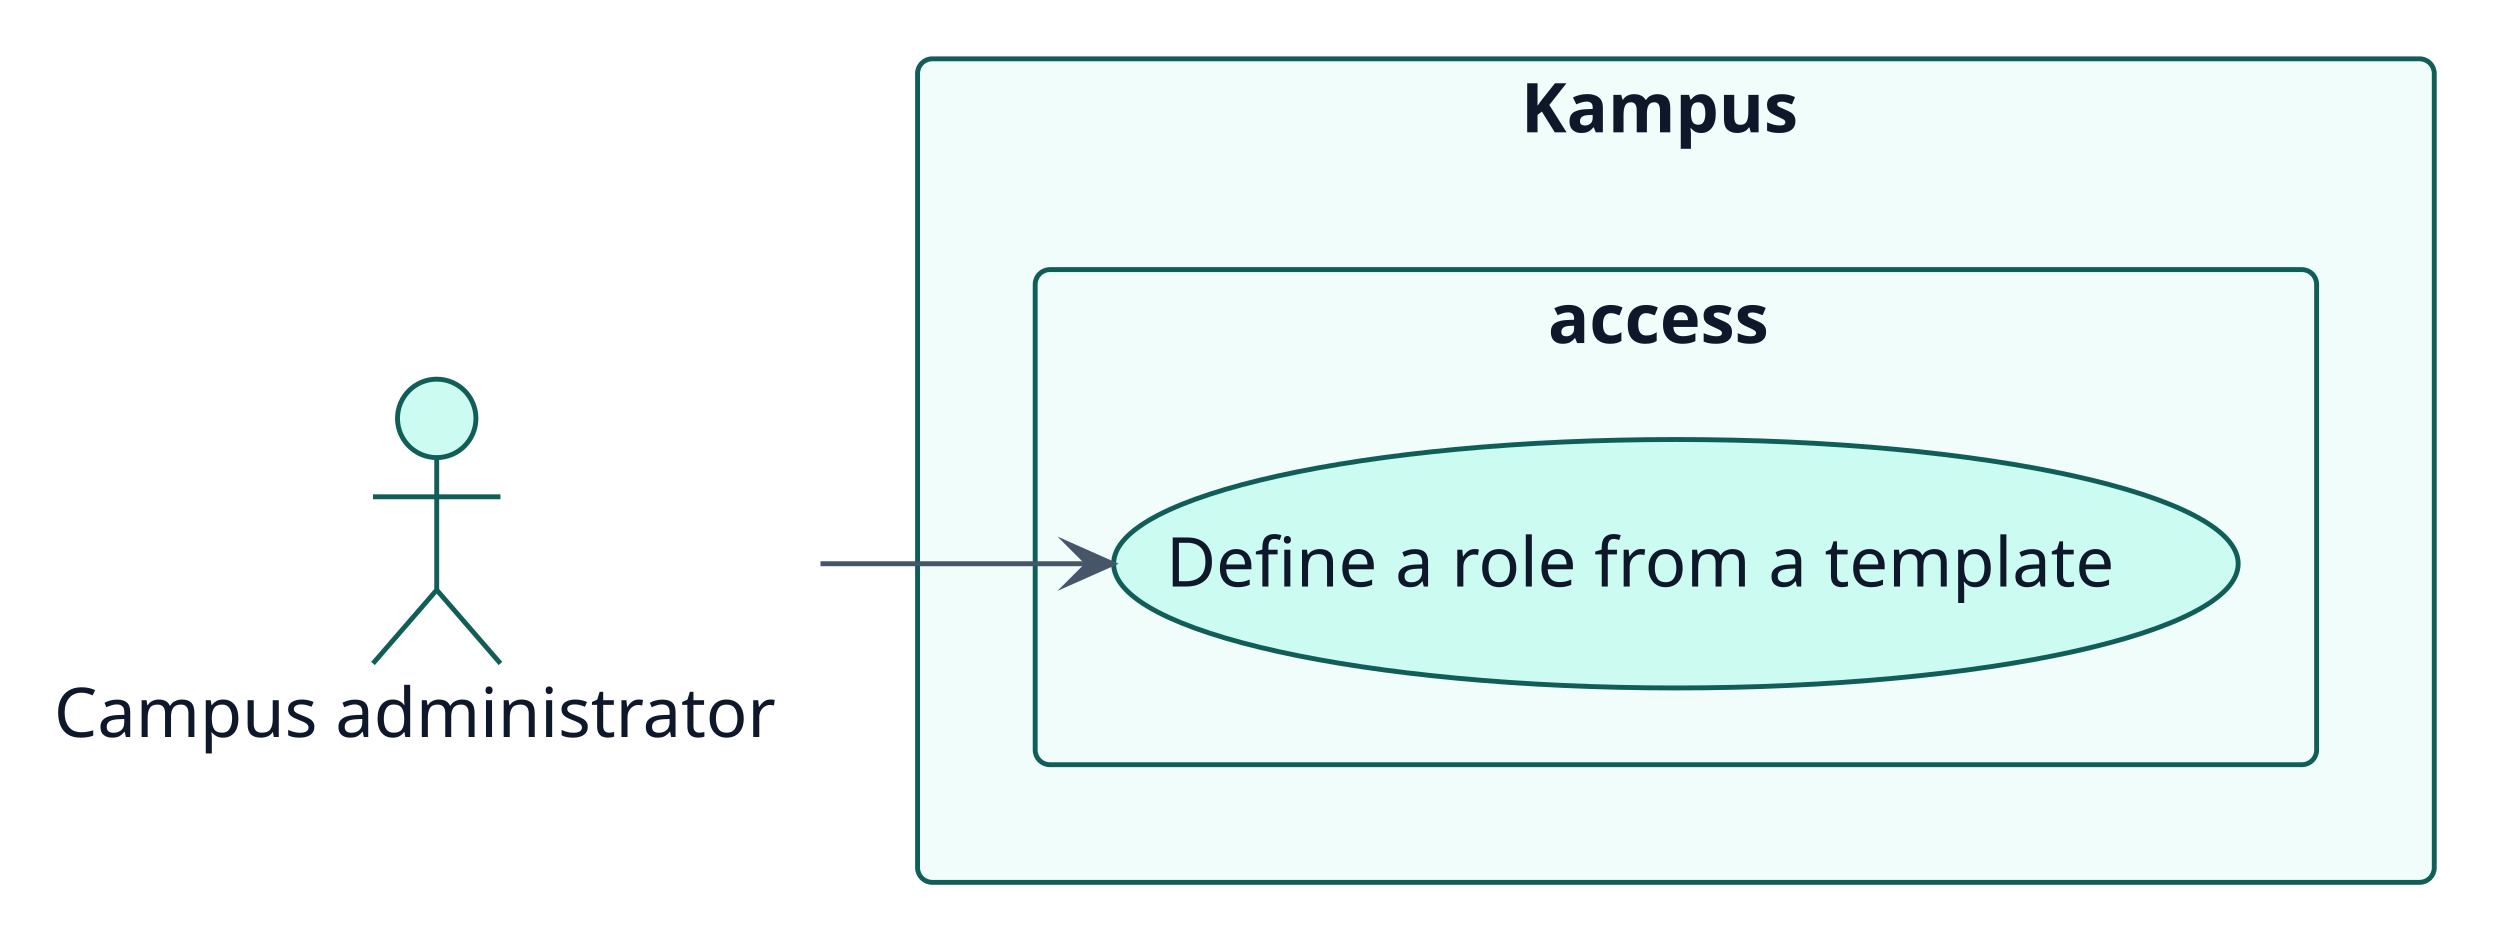
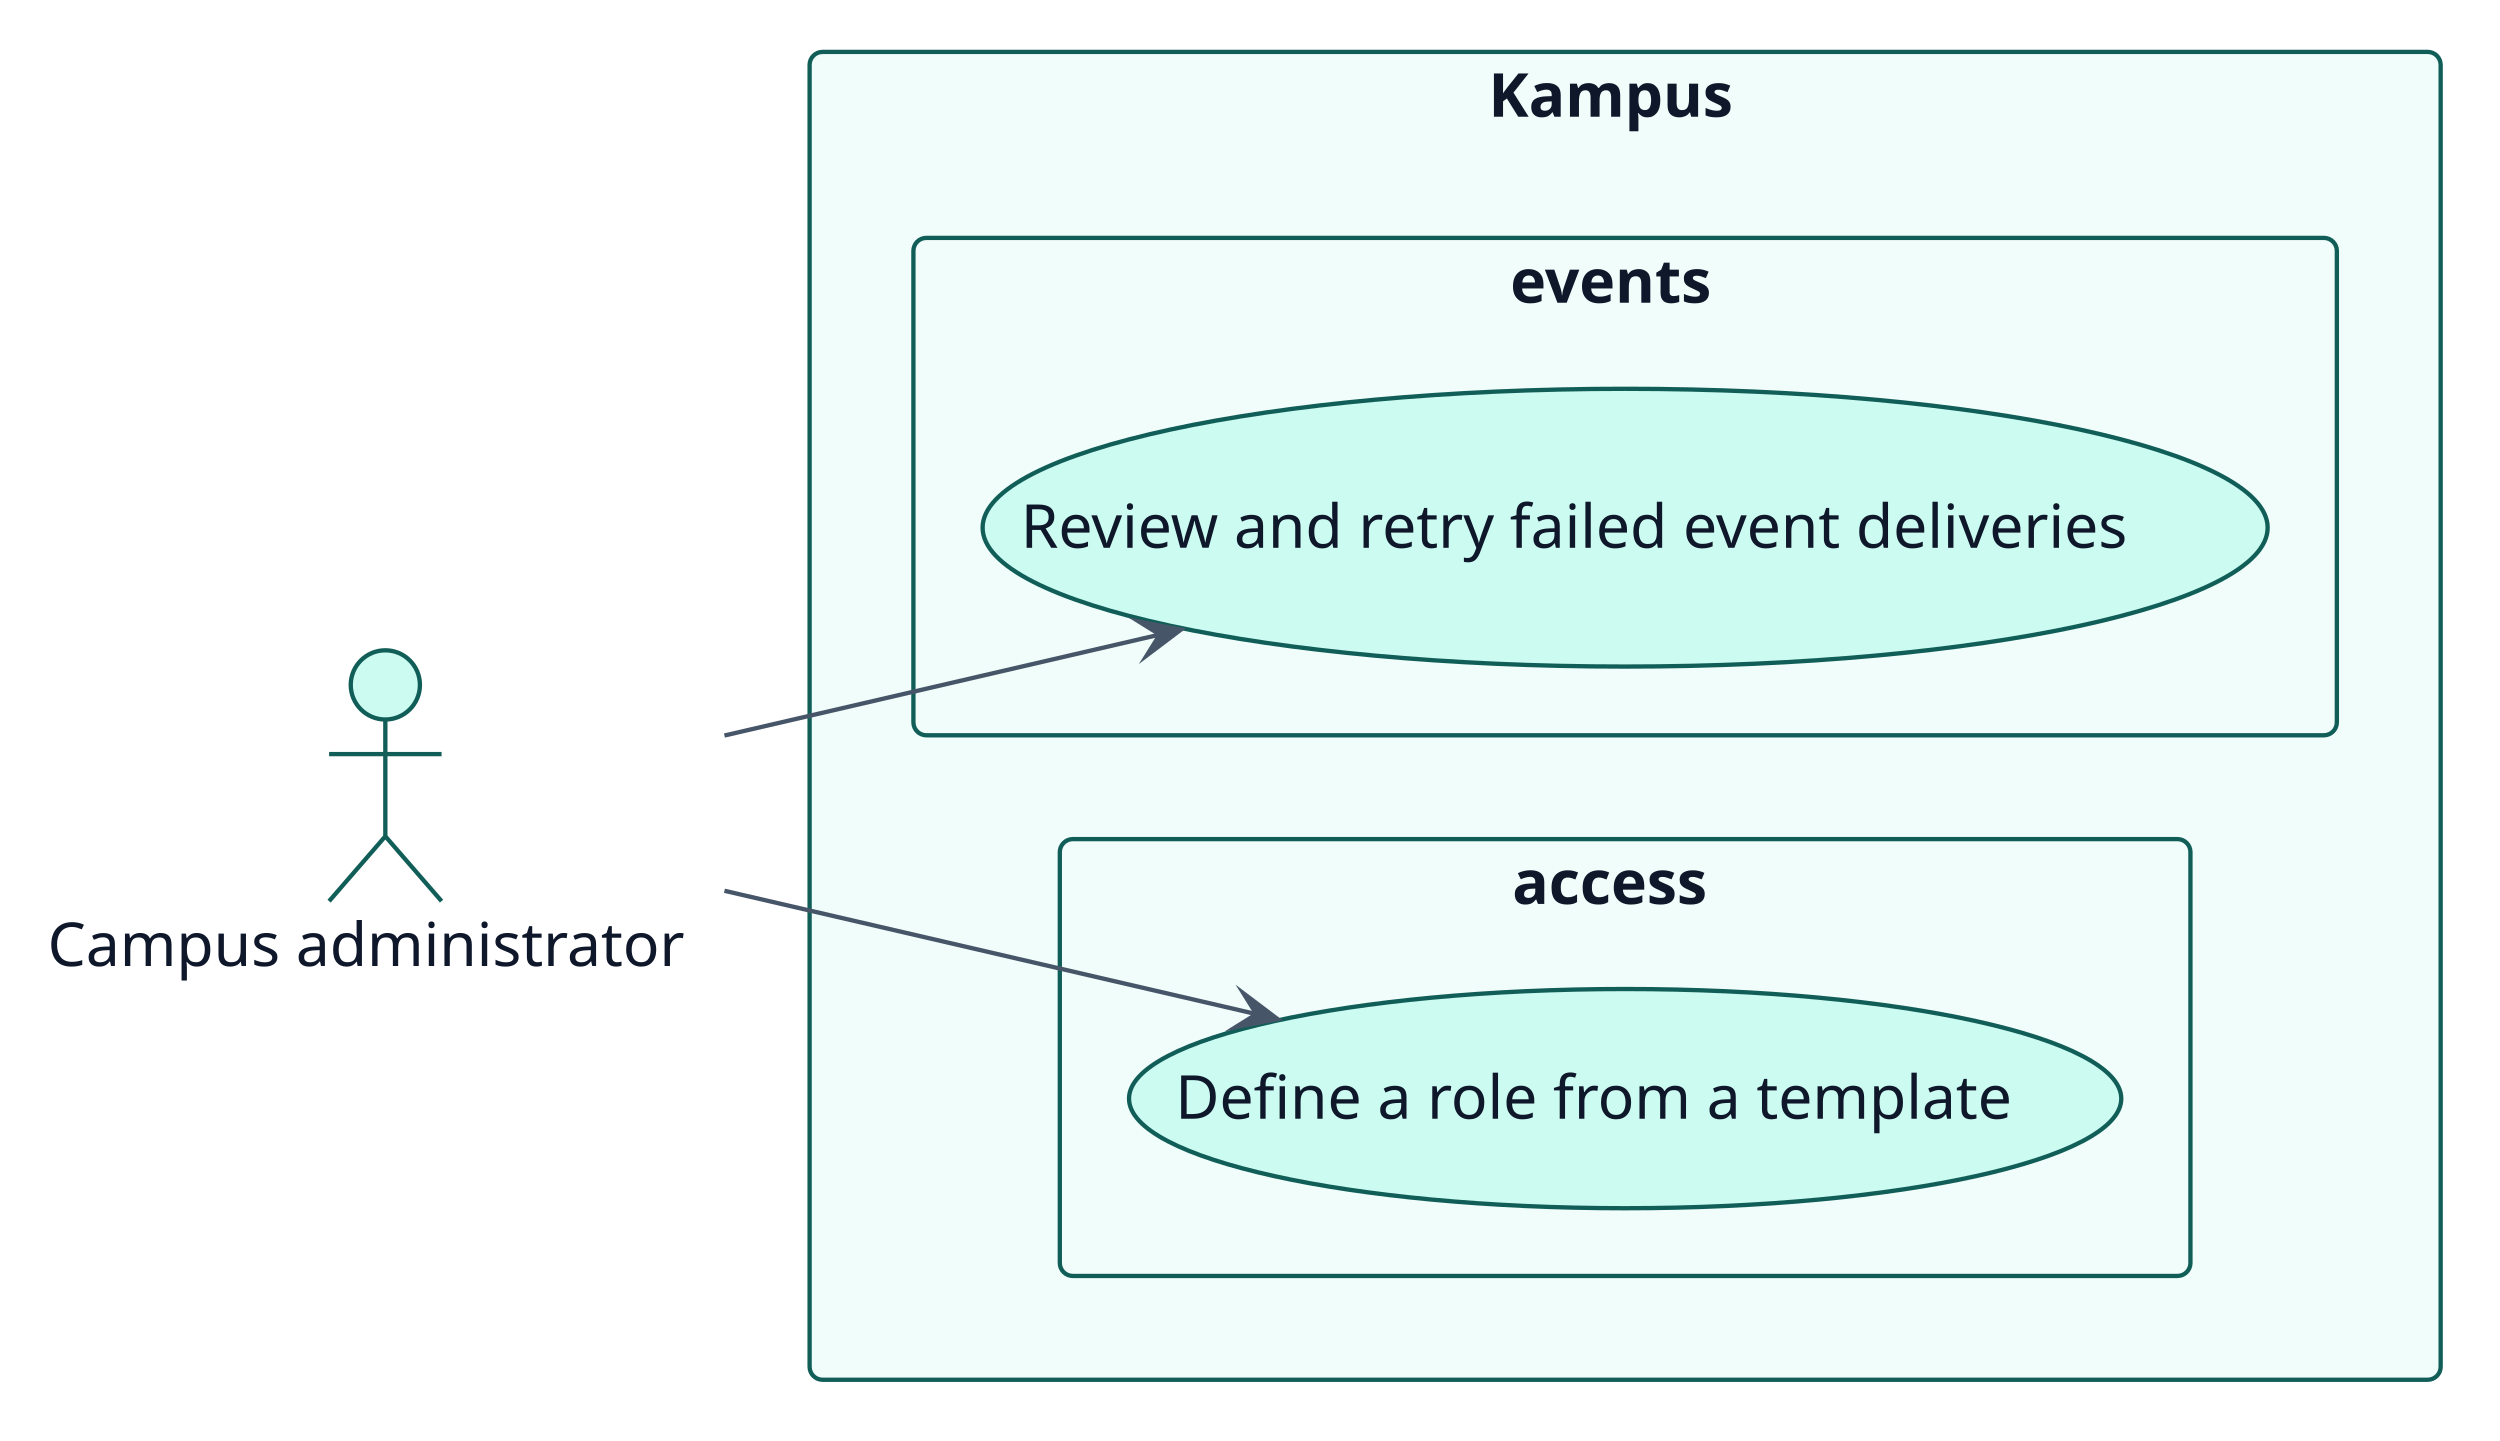
- <svg xmlns="http://www.w3.org/2000/svg" version="1.1" data-diagram-type="DESCRIPTION" style="width:510px;height:194px;background:#FFFFFF;" width="510px" height="194px" viewBox="0 0 510 194" zoomAndPan="magnify" preserveAspectRatio="none" contentStyleType="text/css">
+ <svg xmlns="http://www.w3.org/2000/svg" version="1.1" data-diagram-type="DESCRIPTION" style="width:578px;height:333px;background:#FFFFFF;" width="578px" height="333px" viewBox="0 0 578 333" zoomAndPan="magnify" preserveAspectRatio="none" contentStyleType="text/css">
  <defs />
  <g font-family="sans-serif" lengthAdjust="spacing">
    <g class="cluster" data-qualified-name="Kampus" id="ent0002" data-source-line="111">
-       <rect x="187.18" y="12" width="309.41" height="168" fill="#F0FDFA" style="stroke:#115E59;stroke-width:1;" rx="3" ry="3" />
-       <text x="310.282" y="26.995" fill="#0F172A" font-size="14" textLength="63.205" font-weight="700" font-family="Verdana">Kampus</text>
+       <rect x="187.18" y="12" width="377.1" height="307" fill="#F0FDFA" style="stroke:#115E59;stroke-width:1;" rx="3" ry="3" />
+       <text x="344.127" y="26.995" fill="#0F172A" font-size="14" textLength="63.205" font-weight="700" font-family="Verdana">Kampus</text>
    </g>
    <g class="cluster" data-qualified-name="Kampus.access" id="ent0003" data-source-line="112">
-       <rect x="211.18" y="55" width="261.41" height="101" fill="#F0FDFA" style="stroke:#115E59;stroke-width:1;" rx="3" ry="3" />
-       <text x="315.782" y="69.995" fill="#0F172A" font-size="14" textLength="52.206" font-weight="700" font-family="Verdana">access</text>
+       <rect x="245.03" y="194" width="261.4" height="101" fill="#F0FDFA" style="stroke:#115E59;stroke-width:1;" rx="3" ry="3" />
+       <text x="349.627" y="208.995" fill="#0F172A" font-size="14" textLength="52.206" font-weight="700" font-family="Verdana">access</text>
+     </g>
+     <g class="cluster" data-qualified-name="Kampus.events" id="ent0005" data-source-line="115">
+       <rect x="211.18" y="55" width="329.1" height="115" fill="#F0FDFA" style="stroke:#115E59;stroke-width:1;" rx="3" ry="3" />
+       <text x="349.176" y="69.995" fill="#0F172A" font-size="14" textLength="53.108" font-weight="700" font-family="Verdana">events</text>
    </g>
    <g class="entity" data-qualified-name="Kampus.access.UC_defineRole" id="ent0004" data-source-line="113">
-       <ellipse cx="341.884" cy="115.001" rx="114.704" ry="25.341" fill="#CCFBF1" style="stroke:#115E59;stroke-width:1;" />
-       <text x="237.875" y="119.649" fill="#0F172A" font-size="14" textLength="208.018" font-family="Verdana">Define a role from a template</text>
+       <ellipse cx="375.734" cy="254.001" rx="114.704" ry="25.341" fill="#CCFBF1" style="stroke:#115E59;stroke-width:1;" />
+       <text x="271.725" y="258.649" fill="#0F172A" font-size="14" textLength="208.018" font-family="Verdana">Define a role from a template</text>
+     </g>
+     <g class="entity" data-qualified-name="Kampus.events.UC_retryDeliveries" id="ent0006" data-source-line="116">
+       <ellipse cx="375.729" cy="122" rx="148.549" ry="32.11" fill="#CCFBF1" style="stroke:#115E59;stroke-width:1;" />
+       <text x="235.999" y="126.648" fill="#0F172A" font-size="14" textLength="279.46" font-family="Verdana">Review and retry failed event deliveries</text>
    </g>
    <g class="entity" data-qualified-name="A_Campus_administrator" id="ent0001" data-source-line="109">
-       <ellipse cx="89.09" cy="85.35" rx="8" ry="8" fill="#CCFBF1" style="stroke:#115E59;stroke-width:1;" />
-       <path d="M89.09,93.35 L89.09,120.35 M76.09,101.35 L102.09,101.35 M89.09,120.35 L76.09,135.35 M89.09,120.35 L102.09,135.35" style="stroke:#115E59;stroke-width:1;" fill="none" />
-       <text x="11" y="150.345" fill="#0F172A" font-size="14" textLength="156.181" font-family="Verdana">Campus administrator</text>
+       <ellipse cx="89.09" cy="158.35" rx="8" ry="8" fill="#CCFBF1" style="stroke:#115E59;stroke-width:1;" />
+       <path d="M89.09,166.35 L89.09,193.35 M76.09,174.35 L102.09,174.35 M89.09,193.35 L76.09,208.35 M89.09,193.35 L102.09,208.35" style="stroke:#115E59;stroke-width:1;" fill="none" />
+       <text x="11" y="223.345" fill="#0F172A" font-size="14" textLength="156.181" font-family="Verdana">Campus administrator</text>
    </g>
-     <g class="link" data-entity-1="ent0001" data-entity-2="ent0004" id="lnk5" data-source-line="117" data-link-type="dependency">
-       <path d="M167.38,115 C186.24,115 201.8,115 221.97,115" style="stroke:#475569;stroke-width:1;" fill="none" id="A_Campus_administrator-to-UC_defineRole" />
-       <polygon points="226.97,115,217.97,111,221.97,115,217.97,119,226.97,115" fill="#475569" style="stroke:#475569;stroke-width:1;stroke-linejoin:miter;stroke-miterlimit:10;" />
+     <g class="link" data-entity-1="ent0001" data-entity-2="ent0004" id="lnk7" data-source-line="120" data-link-type="dependency">
+       <path d="M167.49,205.95 C207.17,215.15 250.539,225.2 290.489,234.47" style="stroke:#475569;stroke-width:1;" fill="none" id="A_Campus_administrator-to-UC_defineRole" />
+       <polygon points="295.36,235.6,287.497,229.669,290.489,234.47,285.689,237.462,295.36,235.6" fill="#475569" style="stroke:#475569;stroke-width:1;stroke-linejoin:miter;stroke-miterlimit:10;" />
+     </g>
+     <g class="link" data-entity-1="ent0001" data-entity-2="ent0006" id="lnk8" data-source-line="121" data-link-type="dependency">
+       <path d="M167.49,170.05 C200.01,162.51 233.399,154.77 268.139,146.71" style="stroke:#475569;stroke-width:1;" fill="none" id="A_Campus_administrator-to-UC_retryDeliveries" />
+       <polygon points="273.01,145.58,263.339,143.718,268.139,146.71,265.147,151.511,273.01,145.58" fill="#475569" style="stroke:#475569;stroke-width:1;stroke-linejoin:miter;stroke-miterlimit:10;" />
    </g>
  </g>
</svg>
